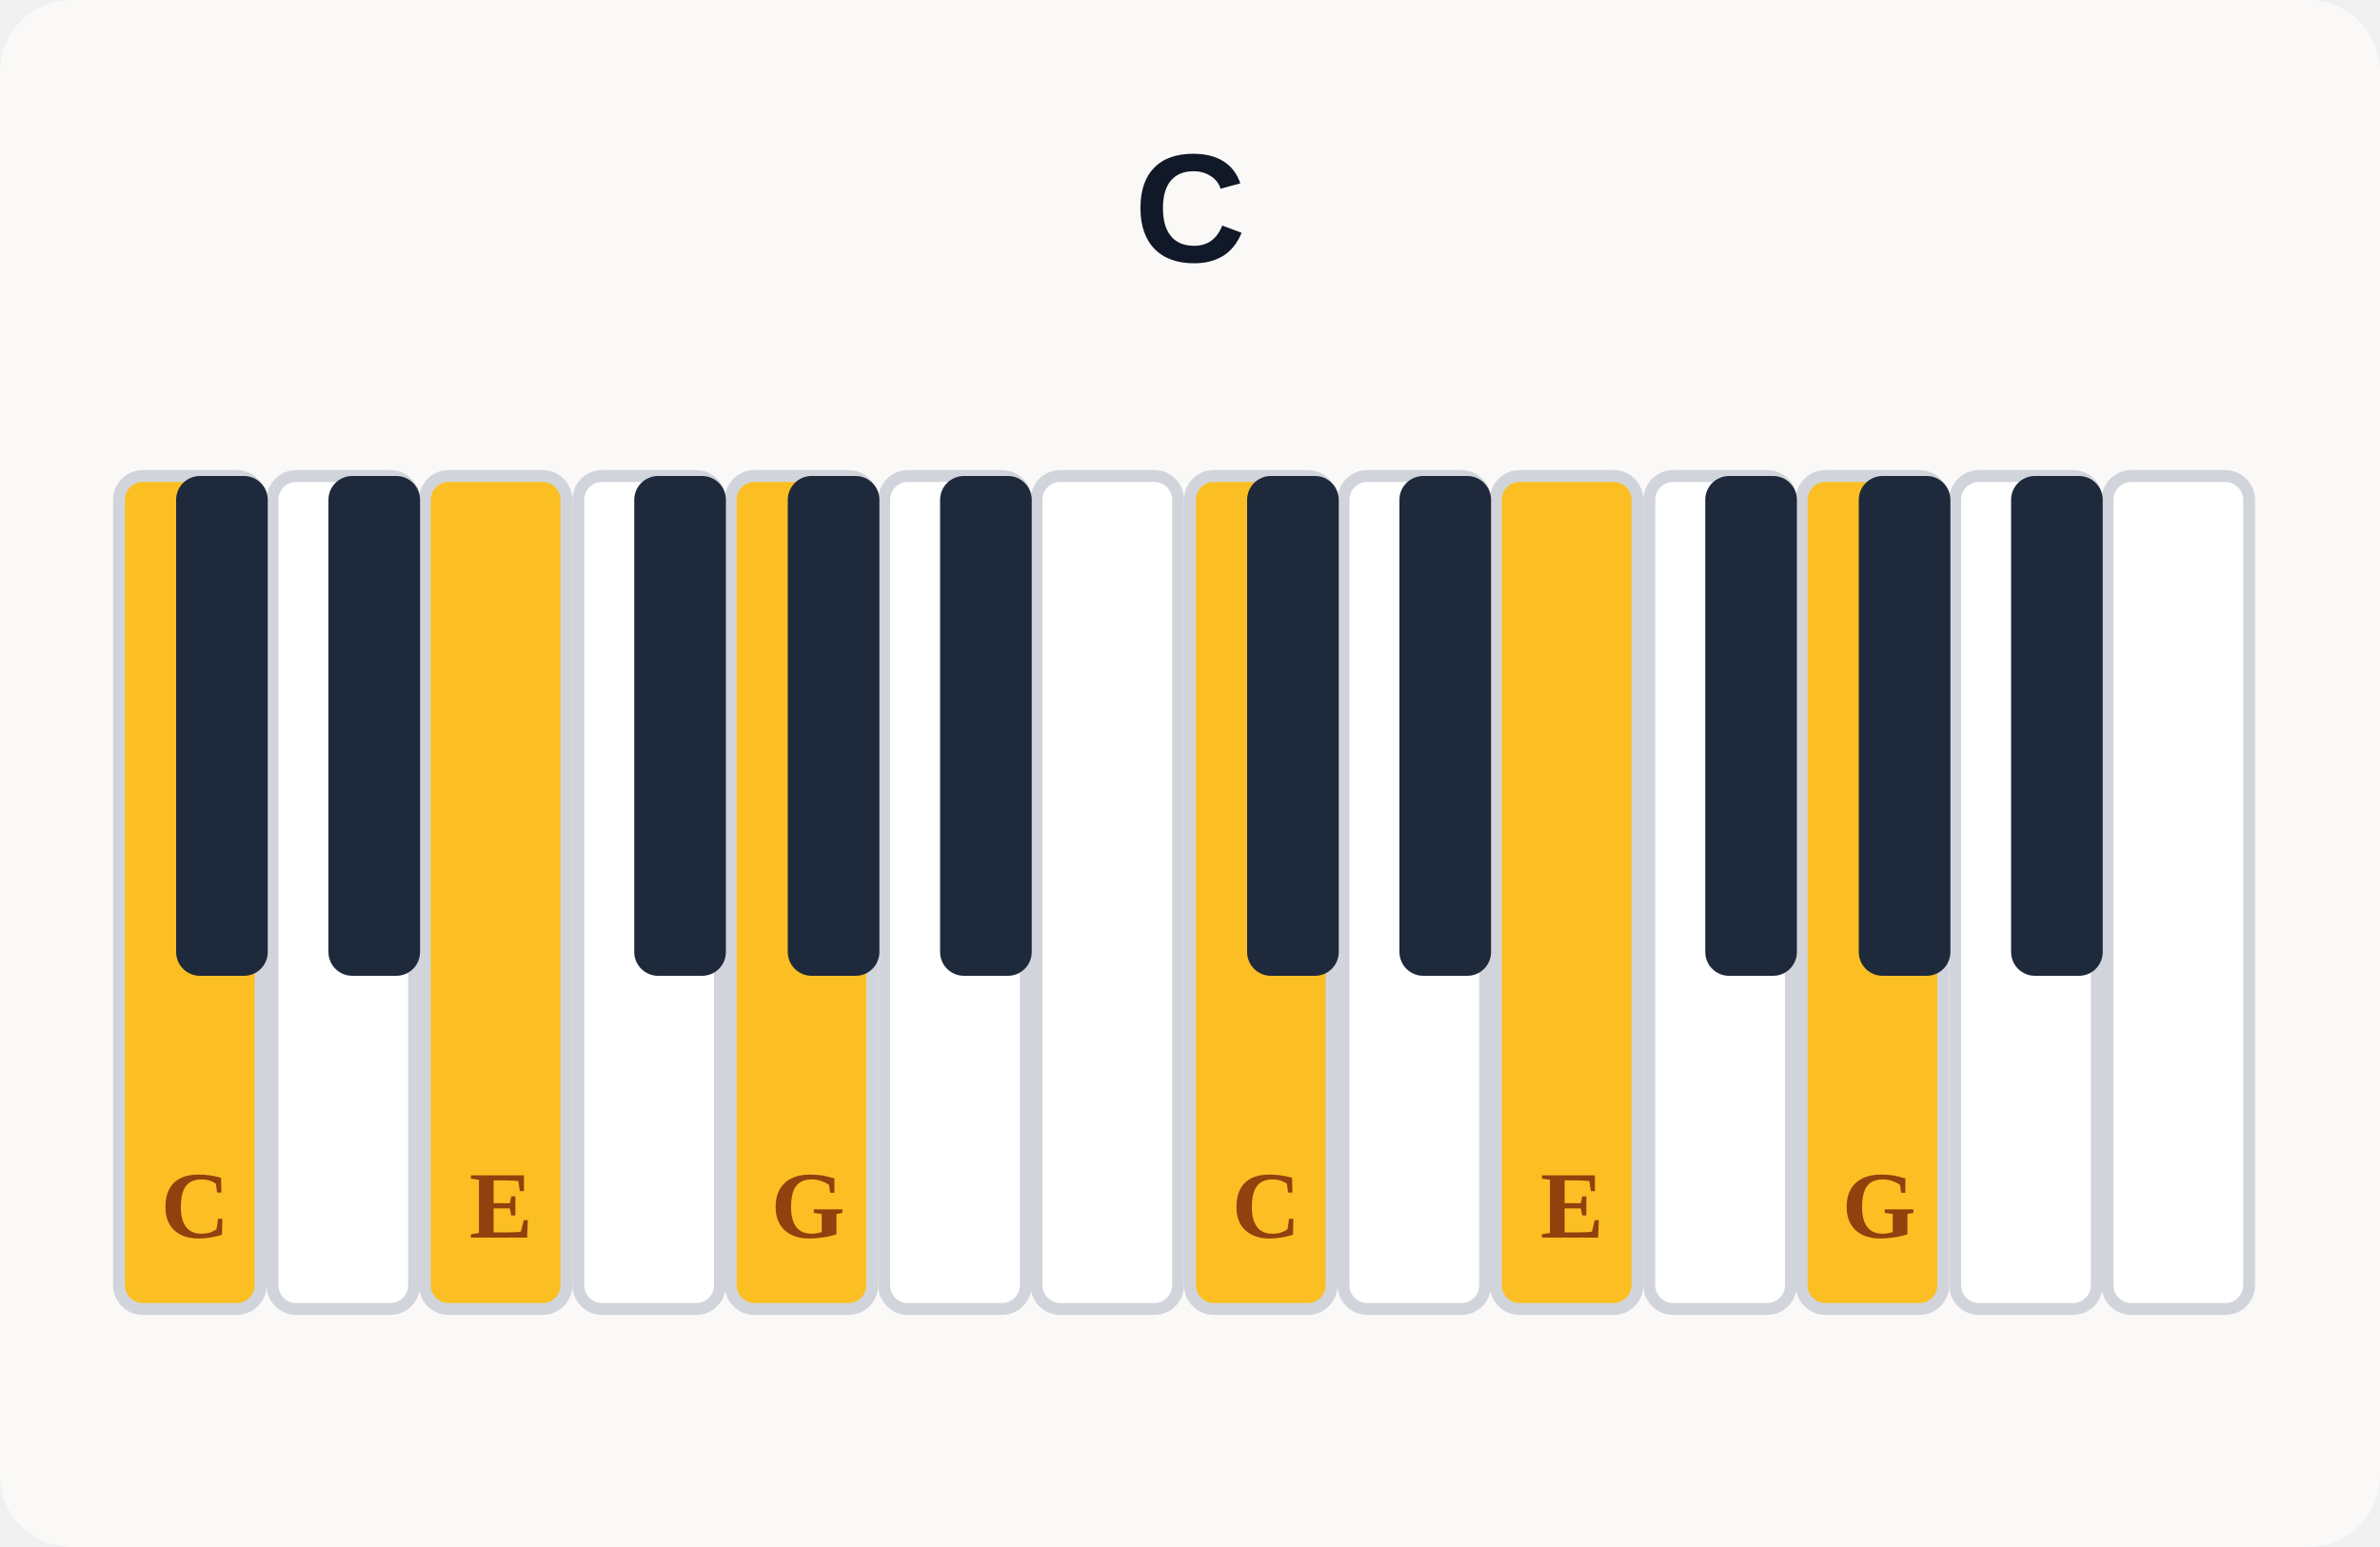
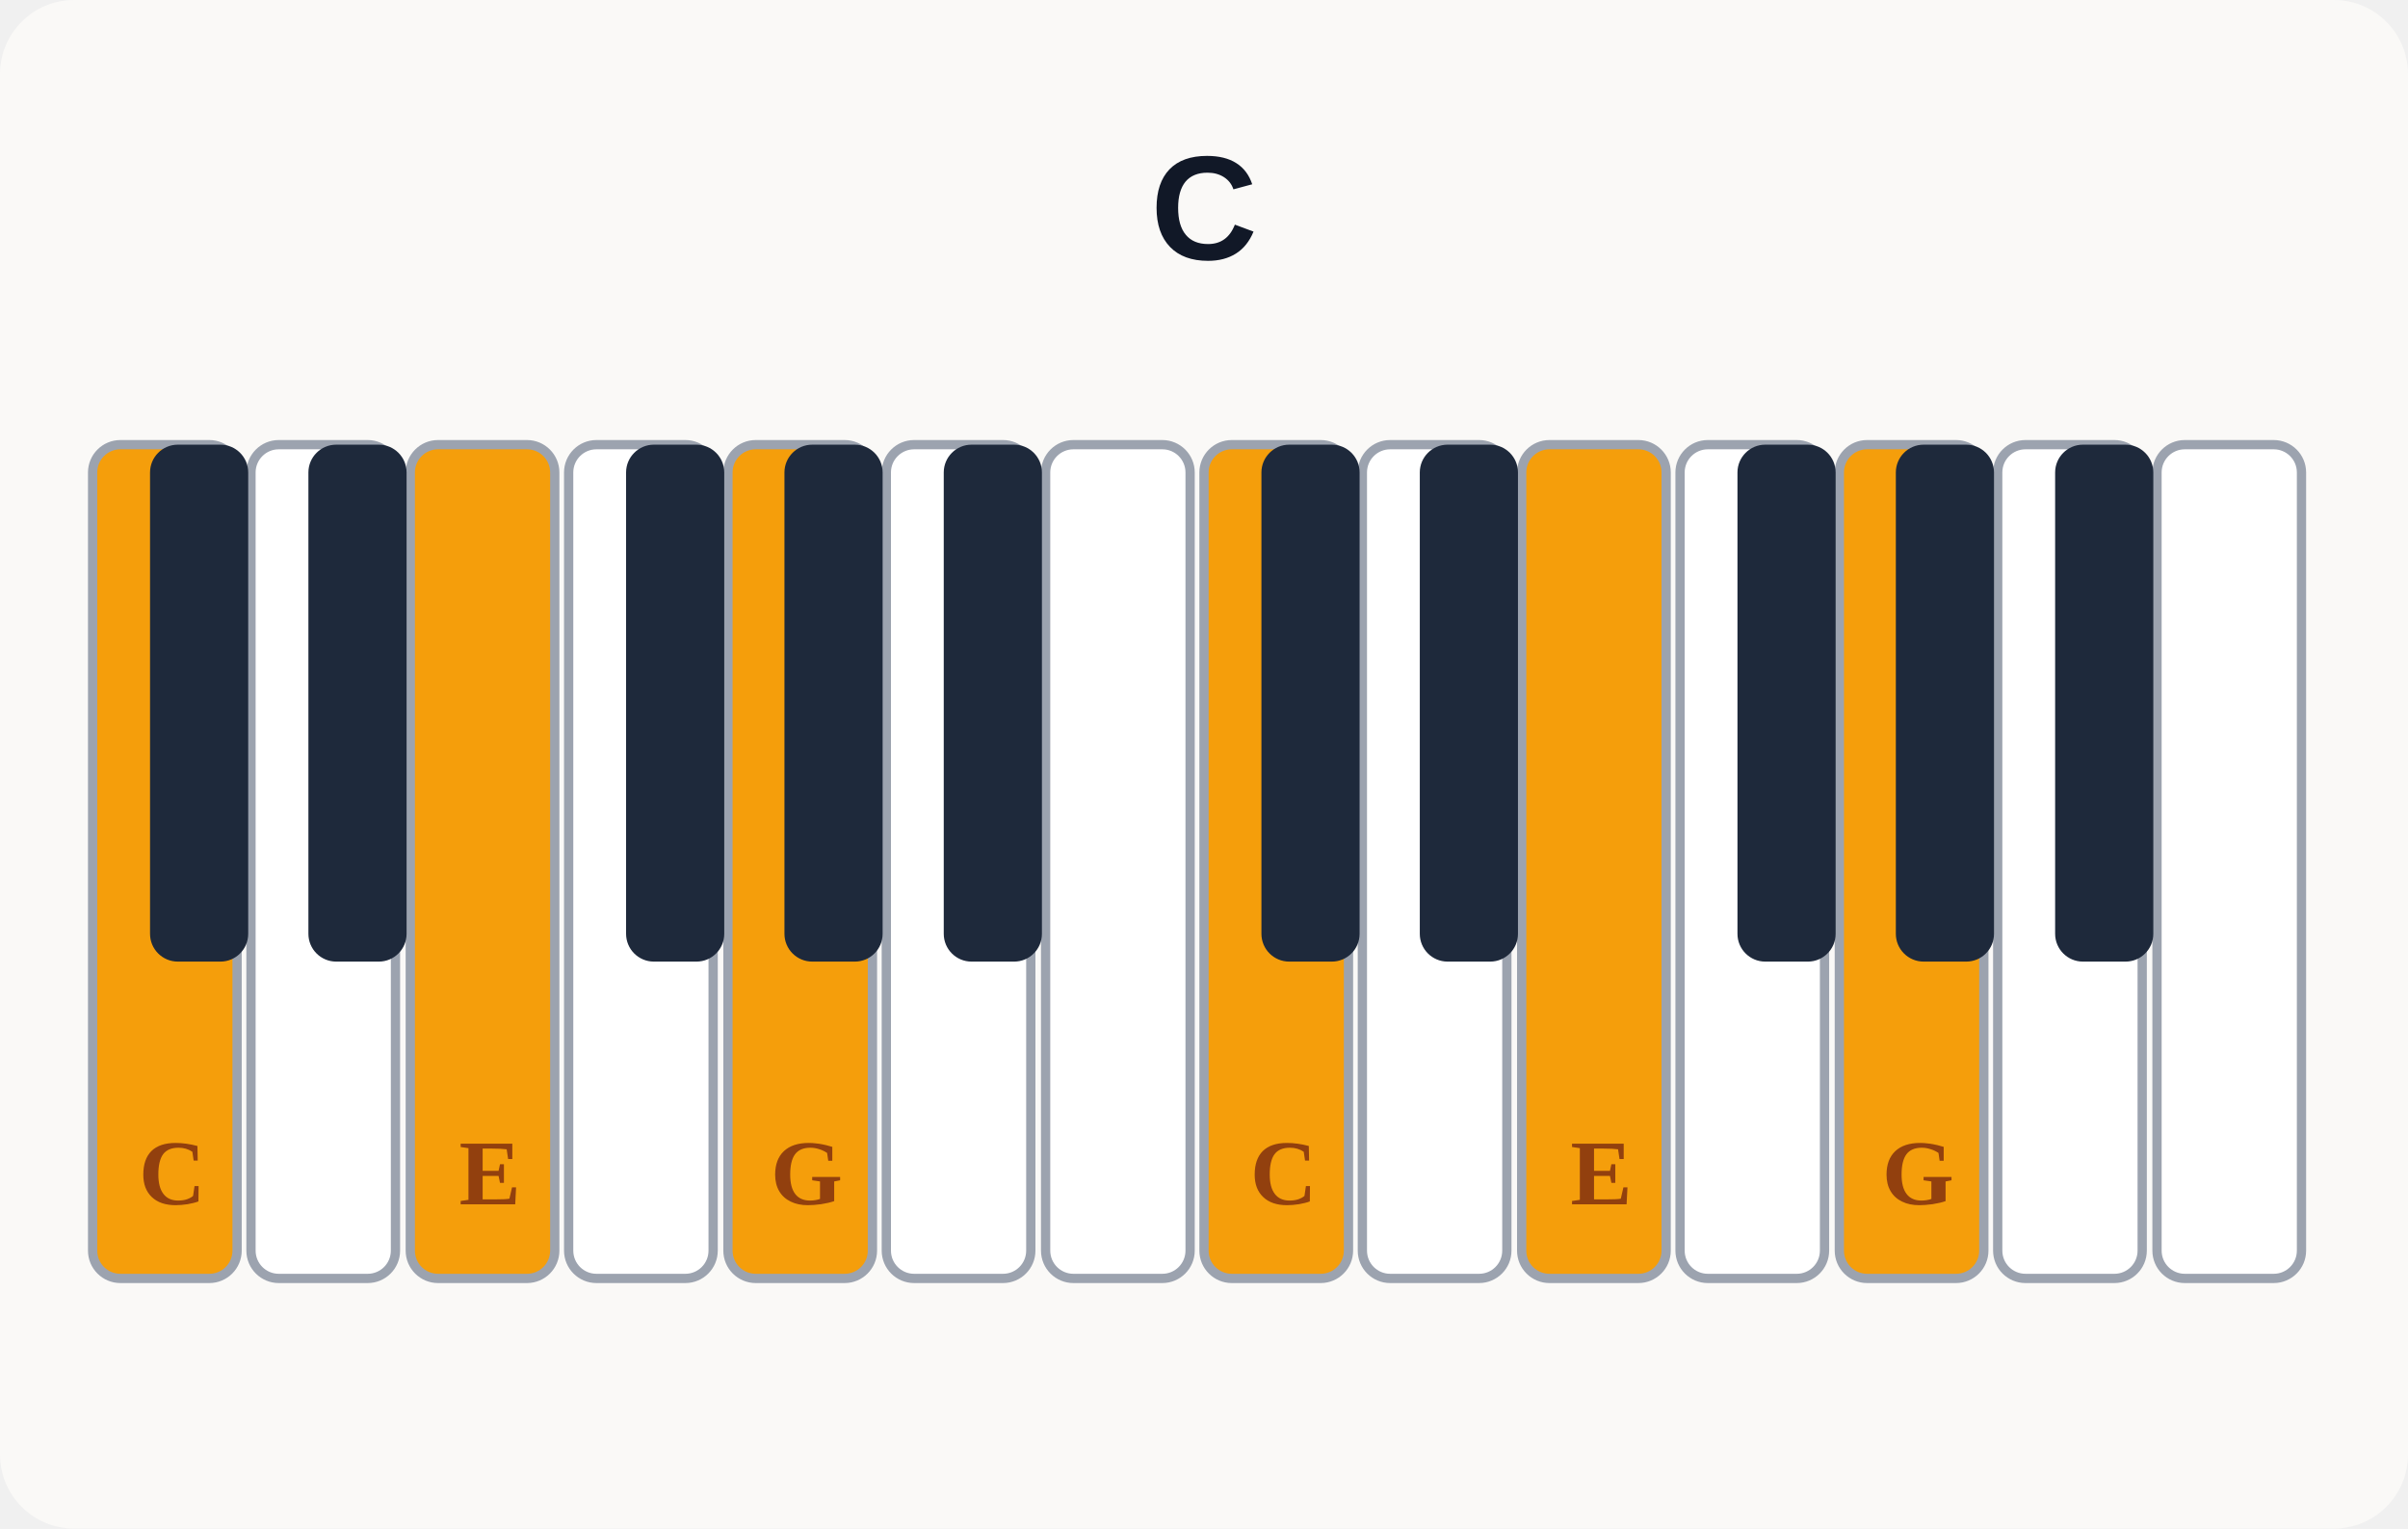
- <svg xmlns="http://www.w3.org/2000/svg" width="200" height="130" viewBox="0 0 200 130">
-   <rect width="200" height="130" fill="#faf9f7" rx="6" />
-   <text x="100" y="22" text-anchor="middle" font-family="Arial,sans-serif" font-size="13" font-weight="700" fill="#111827">C</text>
-   <rect x="10.0" y="40" width="11.9" height="70" fill="#fbbf24" stroke="#d1d5db" stroke-width="1" rx="2" />
-   <text x="16.4" y="104" text-anchor="middle" font-size="8" fill="#92400e" font-weight="700">C</text>
-   <rect x="22.9" y="40" width="11.9" height="70" fill="white" stroke="#d1d5db" stroke-width="1" rx="2" />
-   <rect x="35.7" y="40" width="11.9" height="70" fill="#fbbf24" stroke="#d1d5db" stroke-width="1" rx="2" />
-   <text x="42.1" y="104" text-anchor="middle" font-size="8" fill="#92400e" font-weight="700">E</text>
-   <rect x="48.6" y="40" width="11.9" height="70" fill="white" stroke="#d1d5db" stroke-width="1" rx="2" />
-   <rect x="61.4" y="40" width="11.9" height="70" fill="#fbbf24" stroke="#d1d5db" stroke-width="1" rx="2" />
-   <text x="67.9" y="104" text-anchor="middle" font-size="8" fill="#92400e" font-weight="700">G</text>
-   <rect x="74.3" y="40" width="11.9" height="70" fill="white" stroke="#d1d5db" stroke-width="1" rx="2" />
-   <rect x="87.1" y="40" width="11.9" height="70" fill="white" stroke="#d1d5db" stroke-width="1" rx="2" />
-   <rect x="100.0" y="40" width="11.9" height="70" fill="#fbbf24" stroke="#d1d5db" stroke-width="1" rx="2" />
-   <text x="106.4" y="104" text-anchor="middle" font-size="8" fill="#92400e" font-weight="700">C</text>
-   <rect x="112.9" y="40" width="11.9" height="70" fill="white" stroke="#d1d5db" stroke-width="1" rx="2" />
-   <rect x="125.7" y="40" width="11.9" height="70" fill="#fbbf24" stroke="#d1d5db" stroke-width="1" rx="2" />
-   <text x="132.1" y="104" text-anchor="middle" font-size="8" fill="#92400e" font-weight="700">E</text>
-   <rect x="138.6" y="40" width="11.9" height="70" fill="white" stroke="#d1d5db" stroke-width="1" rx="2" />
-   <rect x="151.4" y="40" width="11.9" height="70" fill="#fbbf24" stroke="#d1d5db" stroke-width="1" rx="2" />
-   <text x="157.9" y="104" text-anchor="middle" font-size="8" fill="#92400e" font-weight="700">G</text>
-   <rect x="164.3" y="40" width="11.9" height="70" fill="white" stroke="#d1d5db" stroke-width="1" rx="2" />
-   <rect x="177.1" y="40" width="11.9" height="70" fill="white" stroke="#d1d5db" stroke-width="1" rx="2" />
-   <rect x="14.8" y="40" width="7.7" height="42.0" fill="#1e293b" rx="2" />
-   <rect x="27.6" y="40" width="7.7" height="42.0" fill="#1e293b" rx="2" />
-   <rect x="53.3" y="40" width="7.7" height="42.0" fill="#1e293b" rx="2" />
-   <rect x="66.2" y="40" width="7.7" height="42.0" fill="#1e293b" rx="2" />
-   <rect x="79.0" y="40" width="7.7" height="42.0" fill="#1e293b" rx="2" />
-   <rect x="104.8" y="40" width="7.7" height="42.0" fill="#1e293b" rx="2" />
-   <rect x="117.6" y="40" width="7.7" height="42.0" fill="#1e293b" rx="2" />
-   <rect x="143.3" y="40" width="7.7" height="42.0" fill="#1e293b" rx="2" />
-   <rect x="156.2" y="40" width="7.7" height="42.0" fill="#1e293b" rx="2" />
-   <rect x="169.0" y="40" width="7.7" height="42.0" fill="#1e293b" rx="2" />
+ <svg xmlns="http://www.w3.org/2000/svg" width="260" height="165" viewBox="0 0 260 165">
+   <rect width="260" height="165" fill="#faf9f7" rx="8" />
+   <text x="130" y="28" text-anchor="middle" font-family="Arial,sans-serif" font-size="16" font-weight="700" fill="#111827">C</text>
+   <rect x="10.0" y="48" width="15.6" height="90" fill="#f59e0b" stroke="#9ca3af" stroke-width="1" rx="3" />
+   <text x="18.6" y="130" text-anchor="middle" font-size="10" fill="#92400e" font-weight="700">C</text>
+   <rect x="27.1" y="48" width="15.6" height="90" fill="white" stroke="#9ca3af" stroke-width="1" rx="3" />
+   <rect x="44.3" y="48" width="15.6" height="90" fill="#f59e0b" stroke="#9ca3af" stroke-width="1" rx="3" />
+   <text x="52.9" y="130" text-anchor="middle" font-size="10" fill="#92400e" font-weight="700">E</text>
+   <rect x="61.4" y="48" width="15.6" height="90" fill="white" stroke="#9ca3af" stroke-width="1" rx="3" />
+   <rect x="78.6" y="48" width="15.6" height="90" fill="#f59e0b" stroke="#9ca3af" stroke-width="1" rx="3" />
+   <text x="87.1" y="130" text-anchor="middle" font-size="10" fill="#92400e" font-weight="700">G</text>
+   <rect x="95.7" y="48" width="15.6" height="90" fill="white" stroke="#9ca3af" stroke-width="1" rx="3" />
+   <rect x="112.9" y="48" width="15.6" height="90" fill="white" stroke="#9ca3af" stroke-width="1" rx="3" />
+   <rect x="130.0" y="48" width="15.6" height="90" fill="#f59e0b" stroke="#9ca3af" stroke-width="1" rx="3" />
+   <text x="138.6" y="130" text-anchor="middle" font-size="10" fill="#92400e" font-weight="700">C</text>
+   <rect x="147.1" y="48" width="15.6" height="90" fill="white" stroke="#9ca3af" stroke-width="1" rx="3" />
+   <rect x="164.3" y="48" width="15.6" height="90" fill="#f59e0b" stroke="#9ca3af" stroke-width="1" rx="3" />
+   <text x="172.9" y="130" text-anchor="middle" font-size="10" fill="#92400e" font-weight="700">E</text>
+   <rect x="181.4" y="48" width="15.6" height="90" fill="white" stroke="#9ca3af" stroke-width="1" rx="3" />
+   <rect x="198.6" y="48" width="15.6" height="90" fill="#f59e0b" stroke="#9ca3af" stroke-width="1" rx="3" />
+   <text x="207.1" y="130" text-anchor="middle" font-size="10" fill="#92400e" font-weight="700">G</text>
+   <rect x="215.7" y="48" width="15.6" height="90" fill="white" stroke="#9ca3af" stroke-width="1" rx="3" />
+   <rect x="232.9" y="48" width="15.6" height="90" fill="white" stroke="#9ca3af" stroke-width="1" rx="3" />
+   <rect x="16.2" y="48" width="10.6" height="55.8" fill="#1e293b" rx="3" />
+   <rect x="33.3" y="48" width="10.6" height="55.8" fill="#1e293b" rx="3" />
+   <rect x="67.6" y="48" width="10.6" height="55.8" fill="#1e293b" rx="3" />
+   <rect x="84.7" y="48" width="10.6" height="55.8" fill="#1e293b" rx="3" />
+   <rect x="101.9" y="48" width="10.6" height="55.8" fill="#1e293b" rx="3" />
+   <rect x="136.2" y="48" width="10.6" height="55.8" fill="#1e293b" rx="3" />
+   <rect x="153.3" y="48" width="10.6" height="55.8" fill="#1e293b" rx="3" />
+   <rect x="187.6" y="48" width="10.6" height="55.8" fill="#1e293b" rx="3" />
+   <rect x="204.7" y="48" width="10.6" height="55.8" fill="#1e293b" rx="3" />
+   <rect x="221.9" y="48" width="10.6" height="55.8" fill="#1e293b" rx="3" />
</svg>
